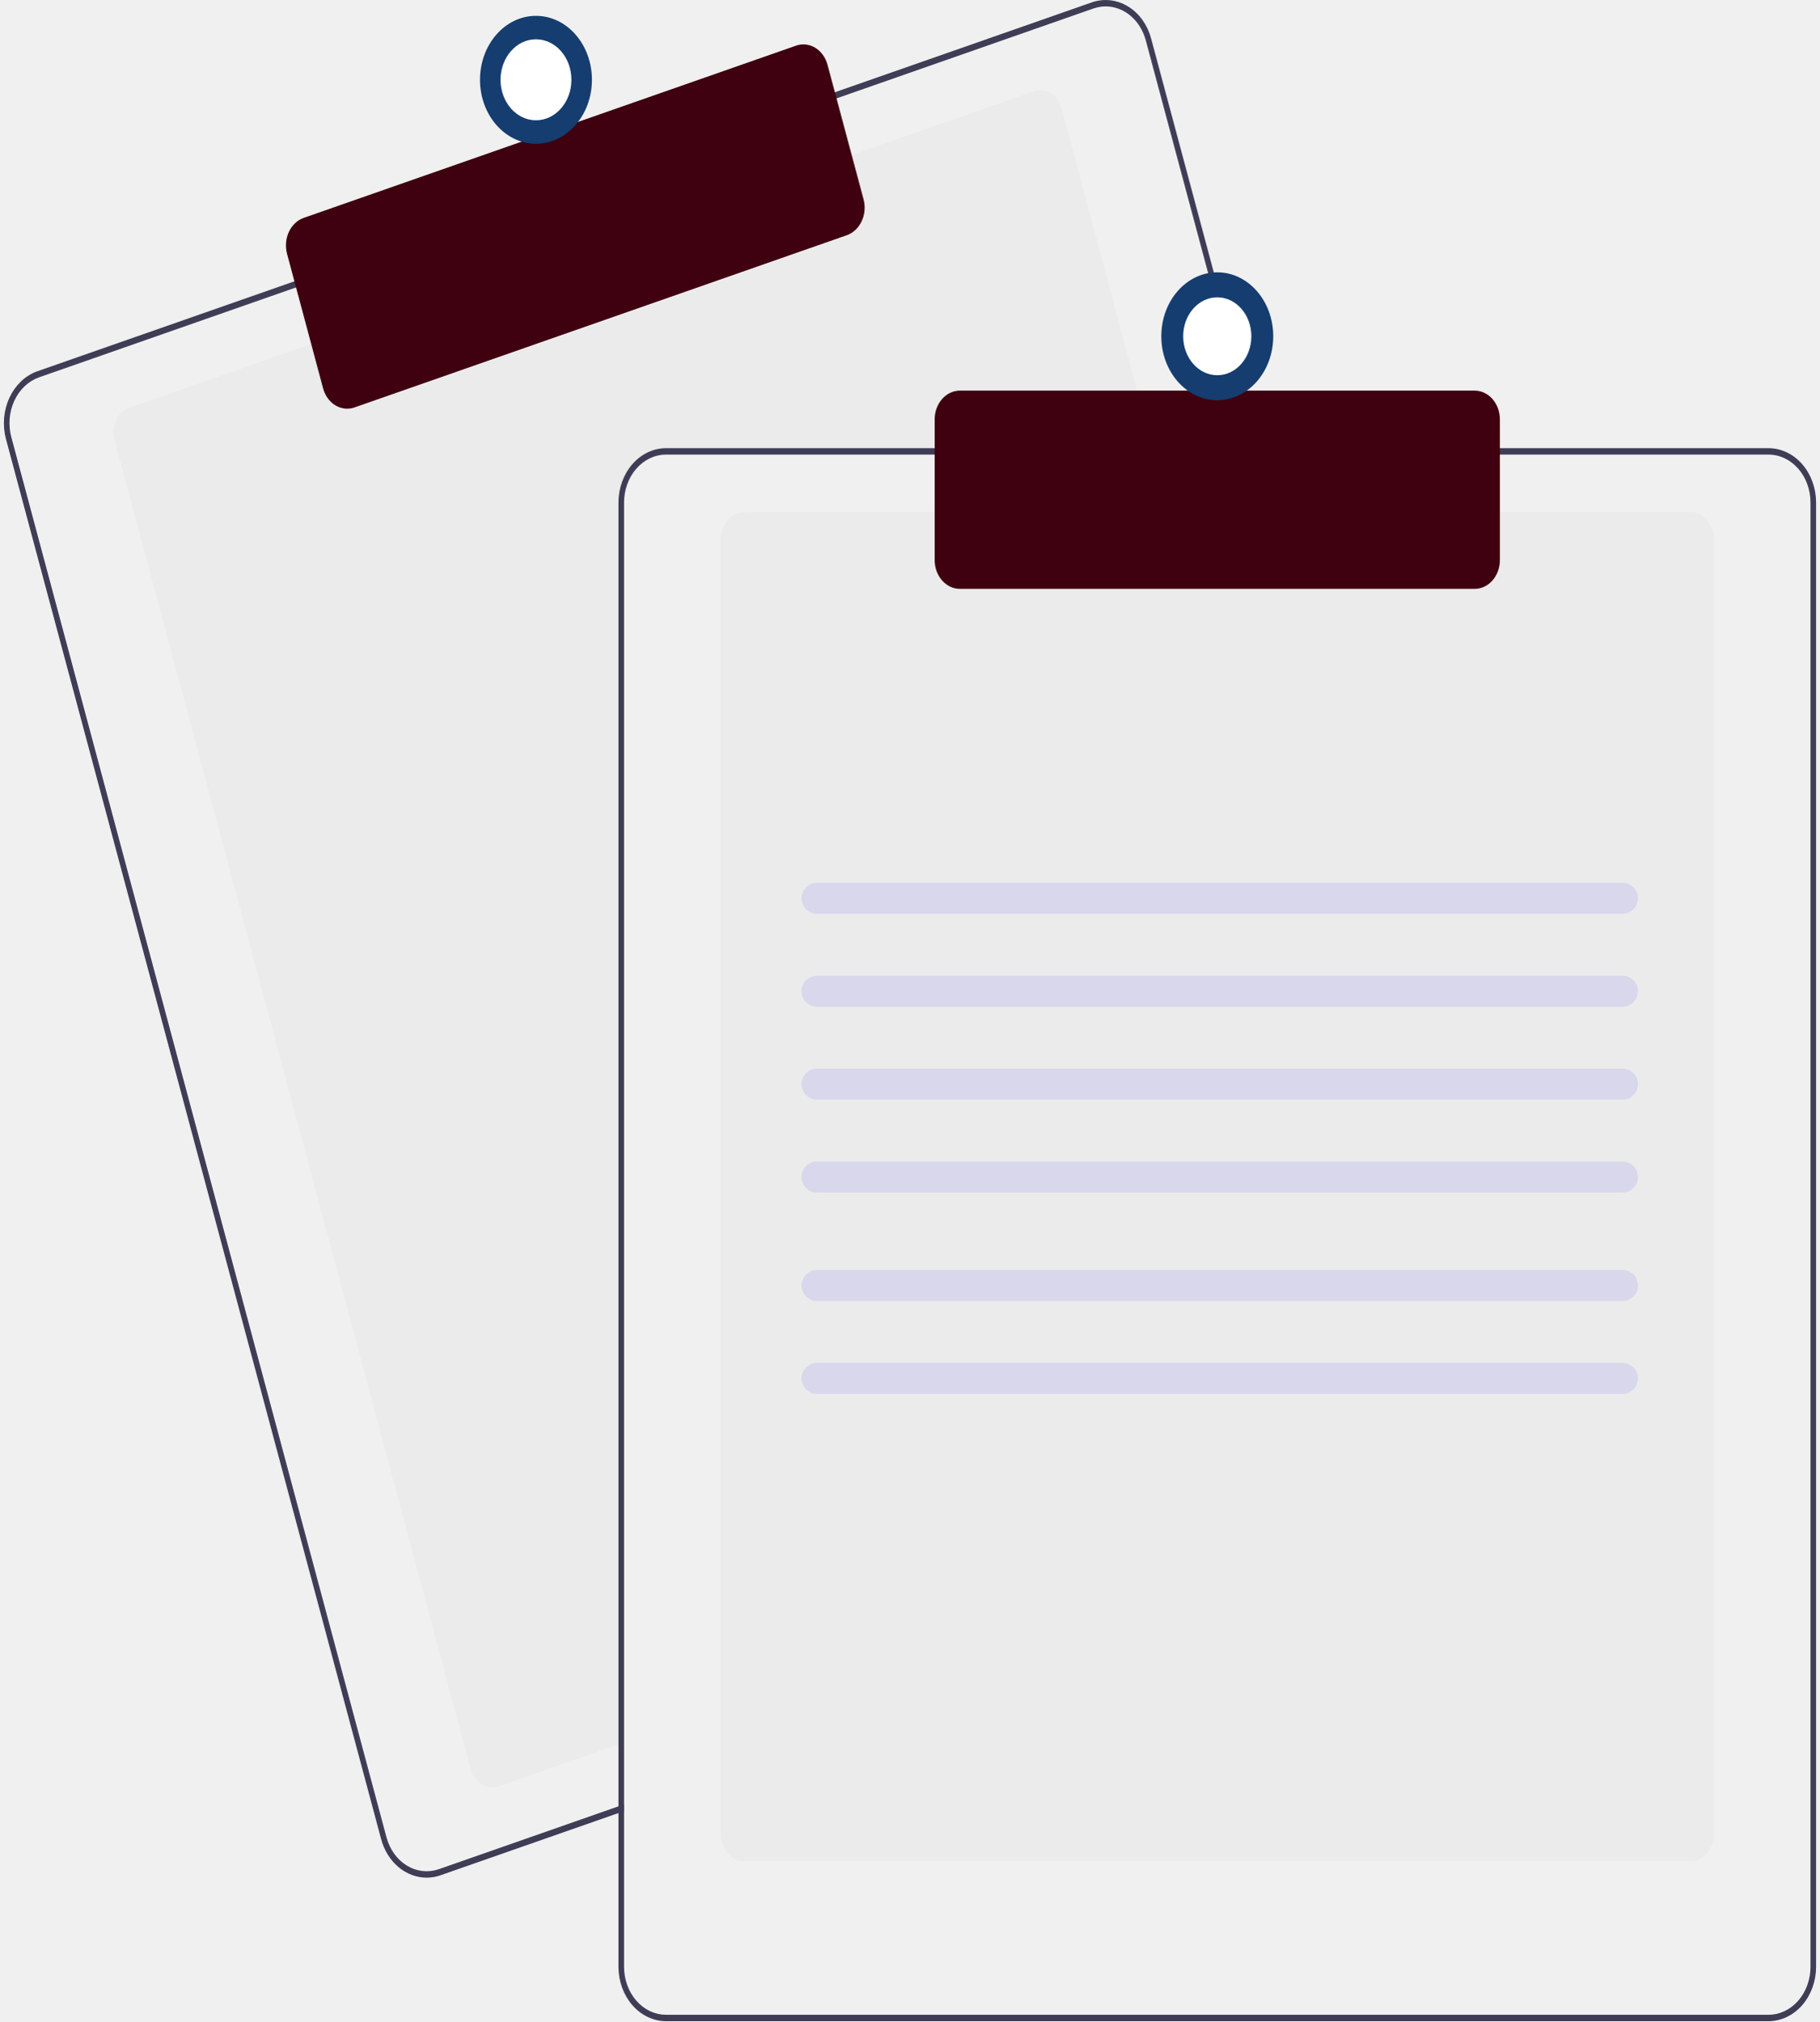
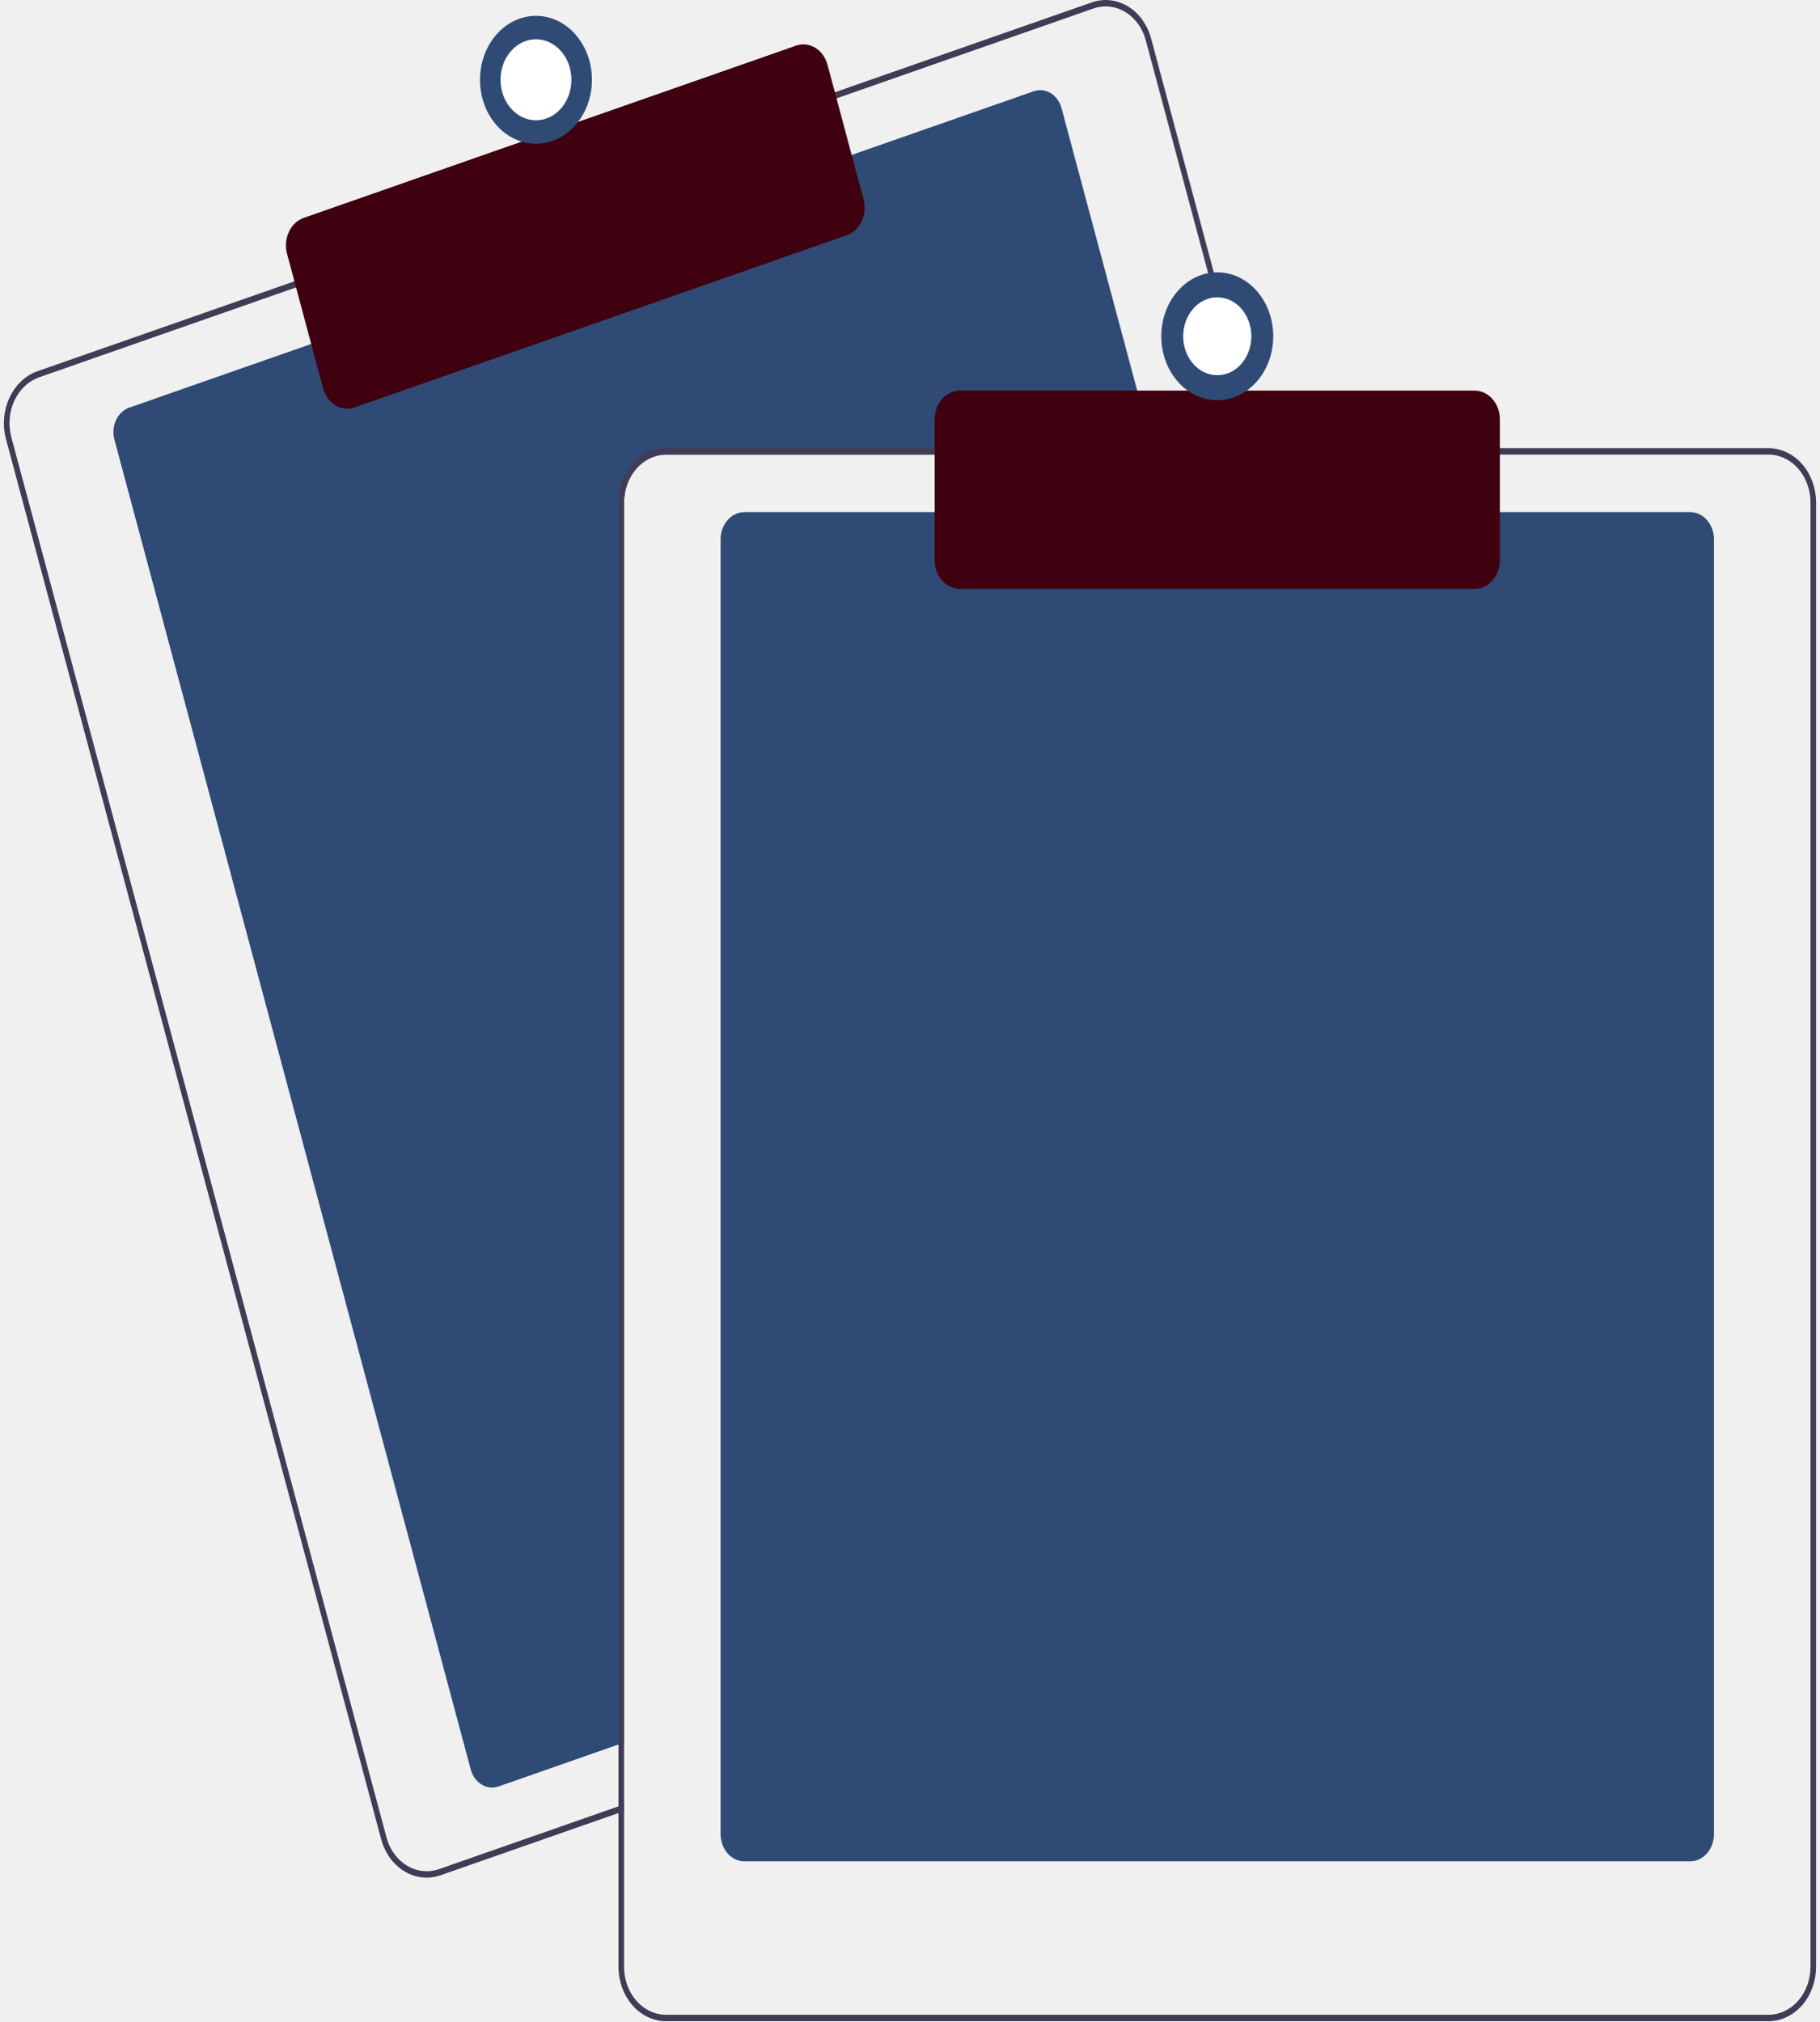
<svg xmlns="http://www.w3.org/2000/svg" width="235" height="261" viewBox="0 0 235 261" fill="none">
  <g clip-path="url(#clip0_409_6476)">
-     <path d="M149.053 58.698H86C84.563 58.7 83.186 59.353 82.17 60.514C81.154 61.675 80.582 63.249 80.58 64.891V225.019L79.858 225.271L64.39 230.684C63.657 230.939 62.865 230.852 62.188 230.441C61.512 230.03 61.005 229.329 60.781 228.491L14.771 56.762C14.547 55.924 14.623 55.019 14.983 54.246C15.343 53.472 15.956 52.894 16.689 52.637L40.525 44.297L109.626 20.128L133.462 11.789C133.825 11.661 134.206 11.617 134.584 11.658C134.962 11.698 135.329 11.824 135.664 12.027C135.999 12.231 136.296 12.508 136.538 12.842C136.779 13.177 136.961 13.562 137.072 13.977L148.833 57.872L149.053 58.698Z" fill="#EBEBEC" />
+     <path d="M149.053 58.698H86C84.563 58.7 83.186 59.353 82.17 60.514C81.154 61.675 80.582 63.249 80.58 64.891V225.019L79.858 225.271L64.39 230.684C63.657 230.939 62.865 230.852 62.188 230.441C61.512 230.03 61.005 229.329 60.781 228.491L14.771 56.762C14.547 55.924 14.623 55.019 14.983 54.246C15.343 53.472 15.956 52.894 16.689 52.637L40.525 44.297L109.626 20.128L133.462 11.789C133.825 11.661 134.206 11.617 134.584 11.658C134.962 11.698 135.329 11.824 135.664 12.027C135.999 12.231 136.296 12.508 136.538 12.842C136.779 13.177 136.961 13.562 137.072 13.977L148.833 57.872L149.053 58.698Z" fill="#2F4A75" />
    <path d="M162.812 57.872L148.637 4.968C148.401 4.087 148.016 3.267 147.503 2.556C146.989 1.845 146.359 1.256 145.646 0.824C144.934 0.391 144.154 0.123 143.351 0.035C142.548 -0.052 141.738 0.041 140.966 0.311L107.455 12.033L38.357 36.206L4.845 47.931C3.288 48.477 1.985 49.707 1.221 51.35C0.457 52.993 0.294 54.916 0.769 56.696L49.214 237.5C49.6 238.937 50.379 240.194 51.437 241.088C52.494 241.982 53.774 242.465 55.09 242.467C55.698 242.467 56.304 242.363 56.885 242.157L79.858 234.123L80.58 233.867V233.004L79.858 233.256L56.672 241.369C55.298 241.847 53.814 241.684 52.545 240.913C51.276 240.143 50.327 238.83 49.905 237.261L1.463 56.452C1.254 55.675 1.181 54.858 1.249 54.048C1.316 53.238 1.523 52.452 1.857 51.734C2.191 51.015 2.646 50.379 3.195 49.862C3.744 49.345 4.377 48.956 5.058 48.719L38.57 36.994L107.668 12.825L141.18 1.1C141.696 0.92 142.233 0.828 142.773 0.827C143.932 0.83 145.059 1.257 145.99 2.046C146.922 2.834 147.607 3.942 147.947 5.208L162.056 57.873L162.28 58.698H163.032L162.812 57.872Z" fill="#3F3D56" />
    <path d="M44.827 52.772C44.13 52.772 43.452 52.516 42.892 52.043C42.333 51.57 41.92 50.904 41.715 50.144L37.062 32.774C36.936 32.307 36.893 31.817 36.934 31.331C36.974 30.846 37.099 30.374 37.299 29.943C37.499 29.512 37.772 29.13 38.101 28.82C38.431 28.509 38.811 28.276 39.219 28.133L102.788 5.895C103.613 5.607 104.504 5.705 105.265 6.168C106.027 6.63 106.596 7.418 106.85 8.36L111.503 25.73C111.755 26.672 111.669 27.69 111.265 28.56C110.86 29.43 110.17 30.081 109.346 30.371L45.777 52.609C45.469 52.717 45.149 52.772 44.827 52.772Z" fill="#3f000f" />
-     <path d="M69.205 18.56C73.196 18.56 76.431 14.863 76.431 10.303C76.431 5.742 73.196 2.046 69.205 2.046C65.214 2.046 61.978 5.742 61.978 10.303C61.978 14.863 65.214 18.56 69.205 18.56Z" fill="#153D6F" />
+     <path d="M69.205 18.56C73.196 18.56 76.431 14.863 76.431 10.303C76.431 5.742 73.196 2.046 69.205 2.046C65.214 2.046 61.978 5.742 61.978 10.303C61.978 14.863 65.214 18.56 69.205 18.56Z" fill="#2F4A75" />
    <path d="M69.205 15.531C71.732 15.531 73.781 13.191 73.781 10.303C73.781 7.415 71.732 5.074 69.205 5.074C66.678 5.074 64.629 7.415 64.629 10.303C64.629 13.191 66.678 15.531 69.205 15.531Z" fill="white" />
-     <path d="M218.241 240.357H96.117C95.303 240.356 94.522 239.986 93.946 239.328C93.371 238.67 93.047 237.778 93.046 236.848V69.639C93.047 68.709 93.371 67.817 93.946 67.159C94.522 66.501 95.303 66.131 96.117 66.129H218.241C219.055 66.131 219.836 66.501 220.412 67.159C220.988 67.817 221.311 68.709 221.312 69.639V236.848C221.311 237.778 220.987 238.67 220.412 239.328C219.836 239.986 219.055 240.356 218.241 240.357Z" fill="#EBEBEC" />
+     <path d="M218.241 240.357H96.117C95.303 240.356 94.522 239.986 93.946 239.328C93.371 238.67 93.047 237.778 93.046 236.848V69.639C93.047 68.709 93.371 67.817 93.946 67.159C94.522 66.501 95.303 66.131 96.117 66.129H218.241C219.055 66.131 219.836 66.501 220.412 67.159C220.988 67.817 221.311 68.709 221.312 69.639V236.848C221.311 237.778 220.987 238.67 220.412 239.328C219.836 239.986 219.055 240.356 218.241 240.357Z" fill="#2F4A75" />
    <path d="M162.056 57.872H86C84.371 57.875 82.81 58.615 81.659 59.931C80.508 61.247 79.86 63.03 79.857 64.891V233.256L80.58 233.004V64.891C80.582 63.249 81.153 61.675 82.169 60.514C83.185 59.353 84.563 58.7 86 58.698H162.28L162.056 57.872ZM228.357 57.872H86C84.371 57.875 82.81 58.615 81.659 59.931C80.508 61.247 79.86 63.03 79.857 64.891V253.981C79.86 255.842 80.508 257.626 81.659 258.941C82.81 260.257 84.371 260.997 86 261H228.357C229.986 260.997 231.547 260.257 232.698 258.941C233.85 257.626 234.497 255.842 234.5 253.981V64.891C234.497 63.03 233.85 61.247 232.698 59.931C231.547 58.615 229.986 57.875 228.357 57.872ZM233.777 253.981C233.775 255.623 233.204 257.197 232.188 258.358C231.172 259.519 229.794 260.172 228.357 260.174H86C84.563 260.172 83.185 259.519 82.169 258.358C81.153 257.197 80.582 255.623 80.58 253.981V64.891C80.582 63.249 81.153 61.675 82.169 60.514C83.185 59.353 84.563 58.7 86 58.698H228.357C229.794 58.7 231.172 59.353 232.188 60.514C233.204 61.675 233.775 63.249 233.777 64.891V253.981Z" fill="#3F3D56" />
    <path d="M190.42 76.038H123.938C123.076 76.037 122.25 75.645 121.64 74.949C121.03 74.252 120.687 73.308 120.687 72.323V54.157C120.687 53.171 121.03 52.227 121.64 51.53C122.25 50.834 123.076 50.442 123.938 50.441H190.42C191.282 50.442 192.109 50.834 192.718 51.53C193.328 52.227 193.671 53.171 193.672 54.157V72.323C193.671 73.308 193.328 74.252 192.718 74.949C192.109 75.645 191.282 76.037 190.42 76.038Z" fill="#3f000f" />
-     <path d="M157.178 51.679C161.169 51.679 164.405 47.983 164.405 43.422C164.405 38.862 161.169 35.165 157.178 35.165C153.187 35.165 149.952 38.862 149.952 43.422C149.952 47.983 153.187 51.679 157.178 51.679Z" fill="#153D6F" />
+     <path d="M157.178 51.679C161.169 51.679 164.405 47.983 164.405 43.422C164.405 38.862 161.169 35.165 157.178 35.165C153.187 35.165 149.952 38.862 149.952 43.422C149.952 47.983 153.187 51.679 157.178 51.679Z" fill="#2F4A75" />
    <path d="M157.179 48.452C159.61 48.452 161.58 46.2 161.58 43.422C161.58 40.645 159.61 38.393 157.179 38.393C154.748 38.393 152.777 40.645 152.777 43.422C152.777 46.2 154.748 48.452 157.179 48.452Z" fill="white" />
-     <rect width="108" height="4" rx="2" transform="matrix(1 0 0 -1 103.5 118)" fill="#5850EC" fill-opacity="0.13" />
-     <rect width="108" height="4" rx="2" transform="matrix(1 0 0 -1 103.5 130)" fill="#5850EC" fill-opacity="0.13" />
-     <rect width="108" height="4" rx="2" transform="matrix(1 0 0 -1 103.5 142)" fill="#5850EC" fill-opacity="0.13" />
-     <rect width="108" height="4" rx="2" transform="matrix(1 0 0 -1 103.5 154)" fill="#5850EC" fill-opacity="0.13" />
-     <rect width="108" height="4" rx="2" transform="matrix(1 0 0 -1 103.5 168)" fill="#5850EC" fill-opacity="0.13" />
-     <rect width="108" height="4" rx="2" transform="matrix(1 0 0 -1 103.5 180)" fill="#5850EC" fill-opacity="0.13" />
+     <rect width="108" height="4" rx="2" transform="matrix(1 0 0 -1 103.5 118)" fill="#2F4A75" fill-opacity="0.13" />
+     <rect width="108" height="4" rx="2" transform="matrix(1 0 0 -1 103.5 130)" fill="#2F4A75" fill-opacity="0.13" />
+     <rect width="108" height="4" rx="2" transform="matrix(1 0 0 -1 103.5 142)" fill="#2F4A75" fill-opacity="0.13" />
+     <rect width="108" height="4" rx="2" transform="matrix(1 0 0 -1 103.5 154)" fill="#2F4A75" fill-opacity="0.13" />
+     <rect width="108" height="4" rx="2" transform="matrix(1 0 0 -1 103.5 168)" fill="#2F4A75" fill-opacity="0.13" />
+     <rect width="108" height="4" rx="2" transform="matrix(1 0 0 -1 103.5 180)" fill="#2F4A75" fill-opacity="0.13" />
  </g>
  <defs>
    <clipPath id="clip0_409_6476">
      <rect width="234" height="261" fill="white" transform="translate(0.5)" />
    </clipPath>
  </defs>
</svg>
